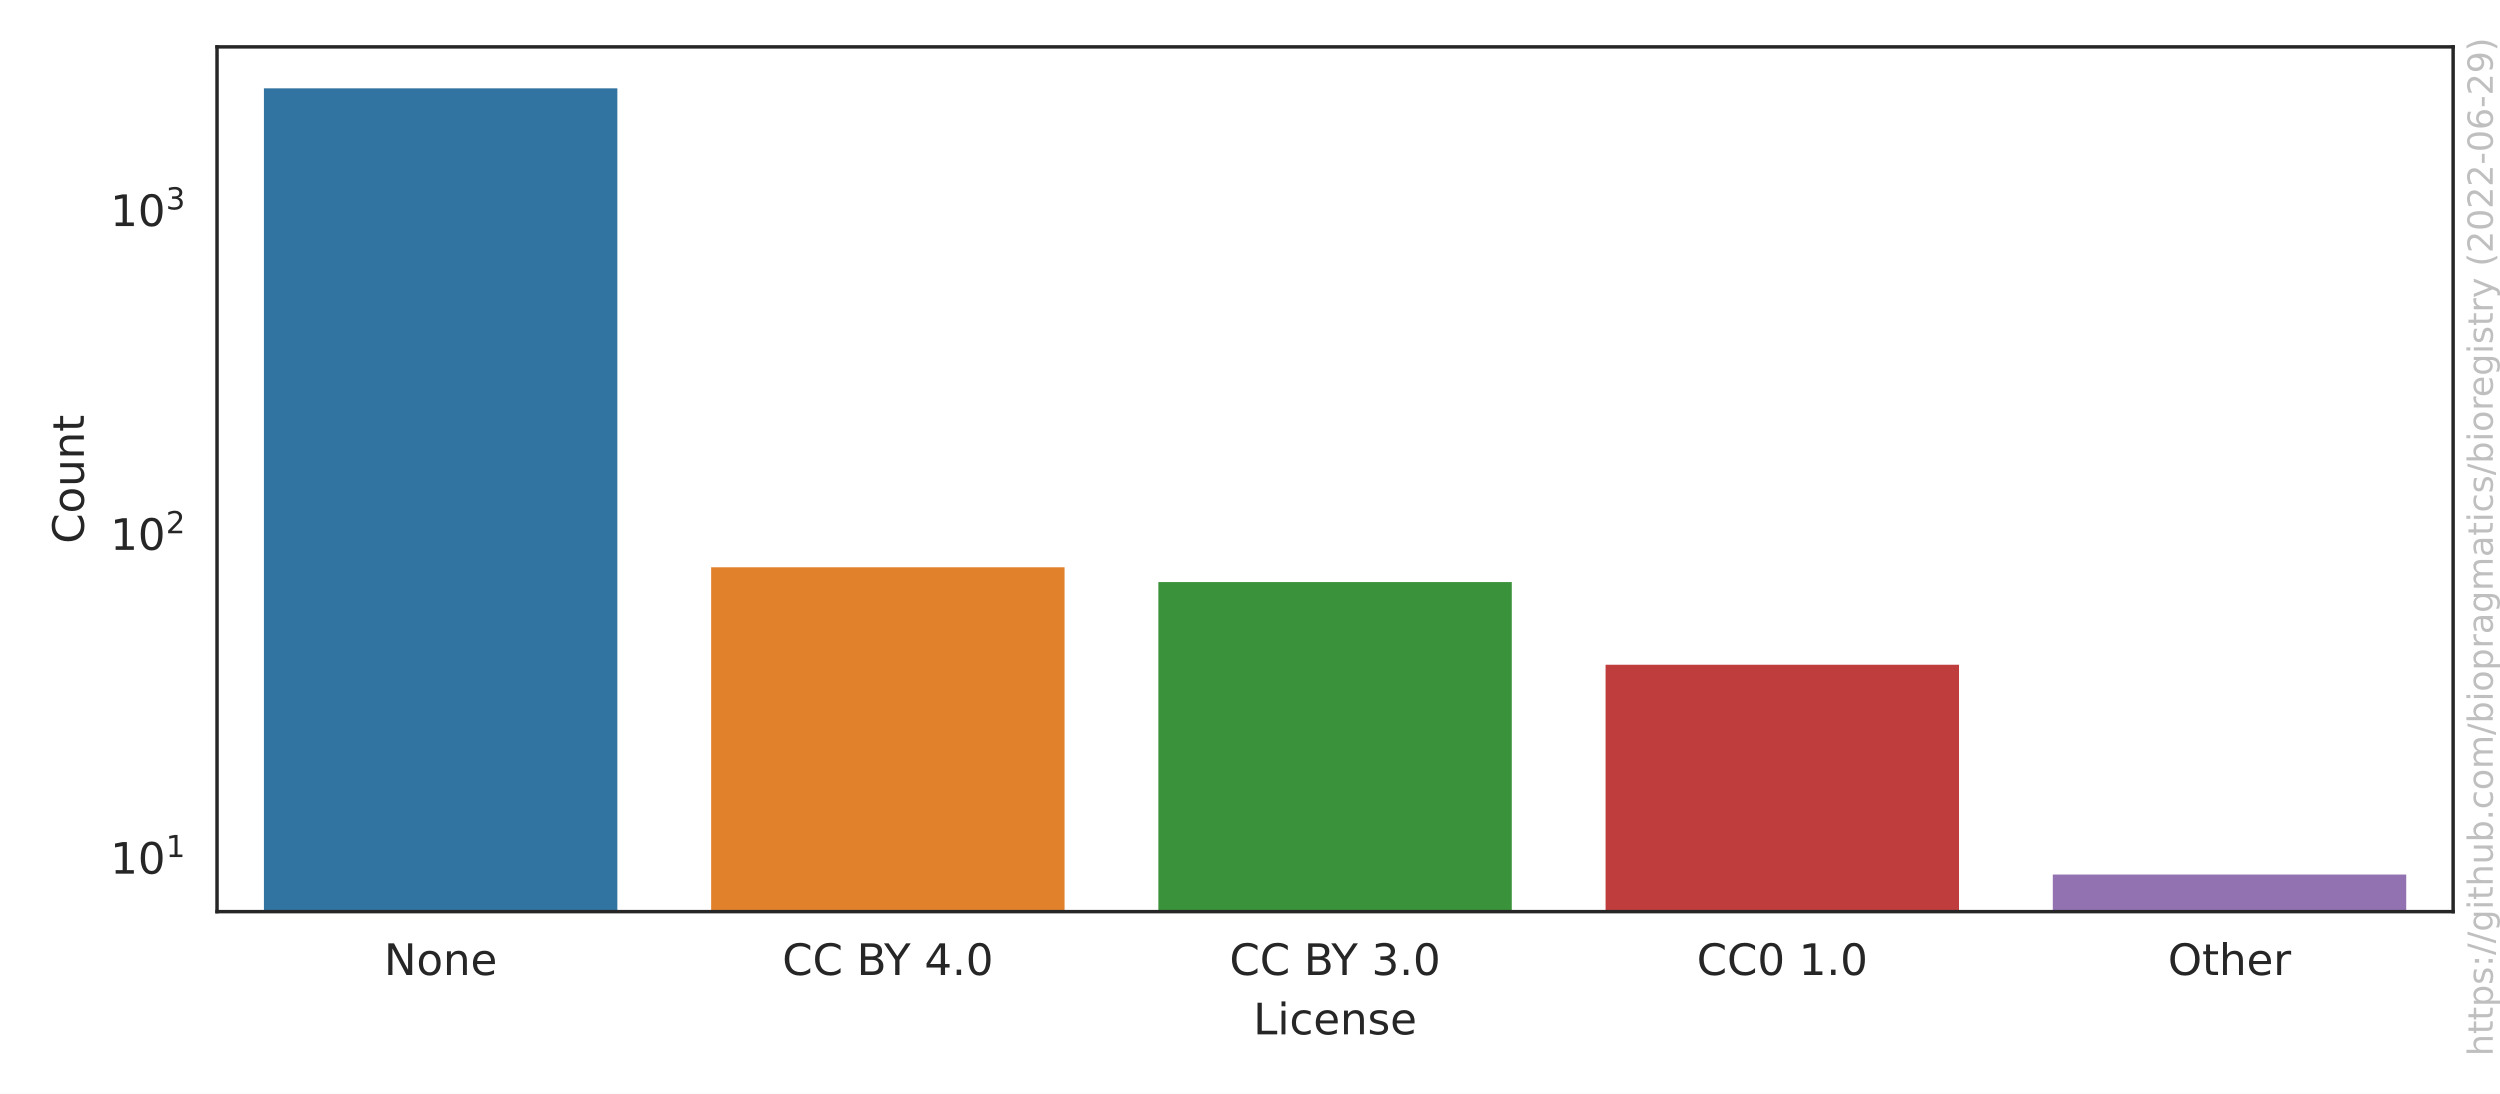
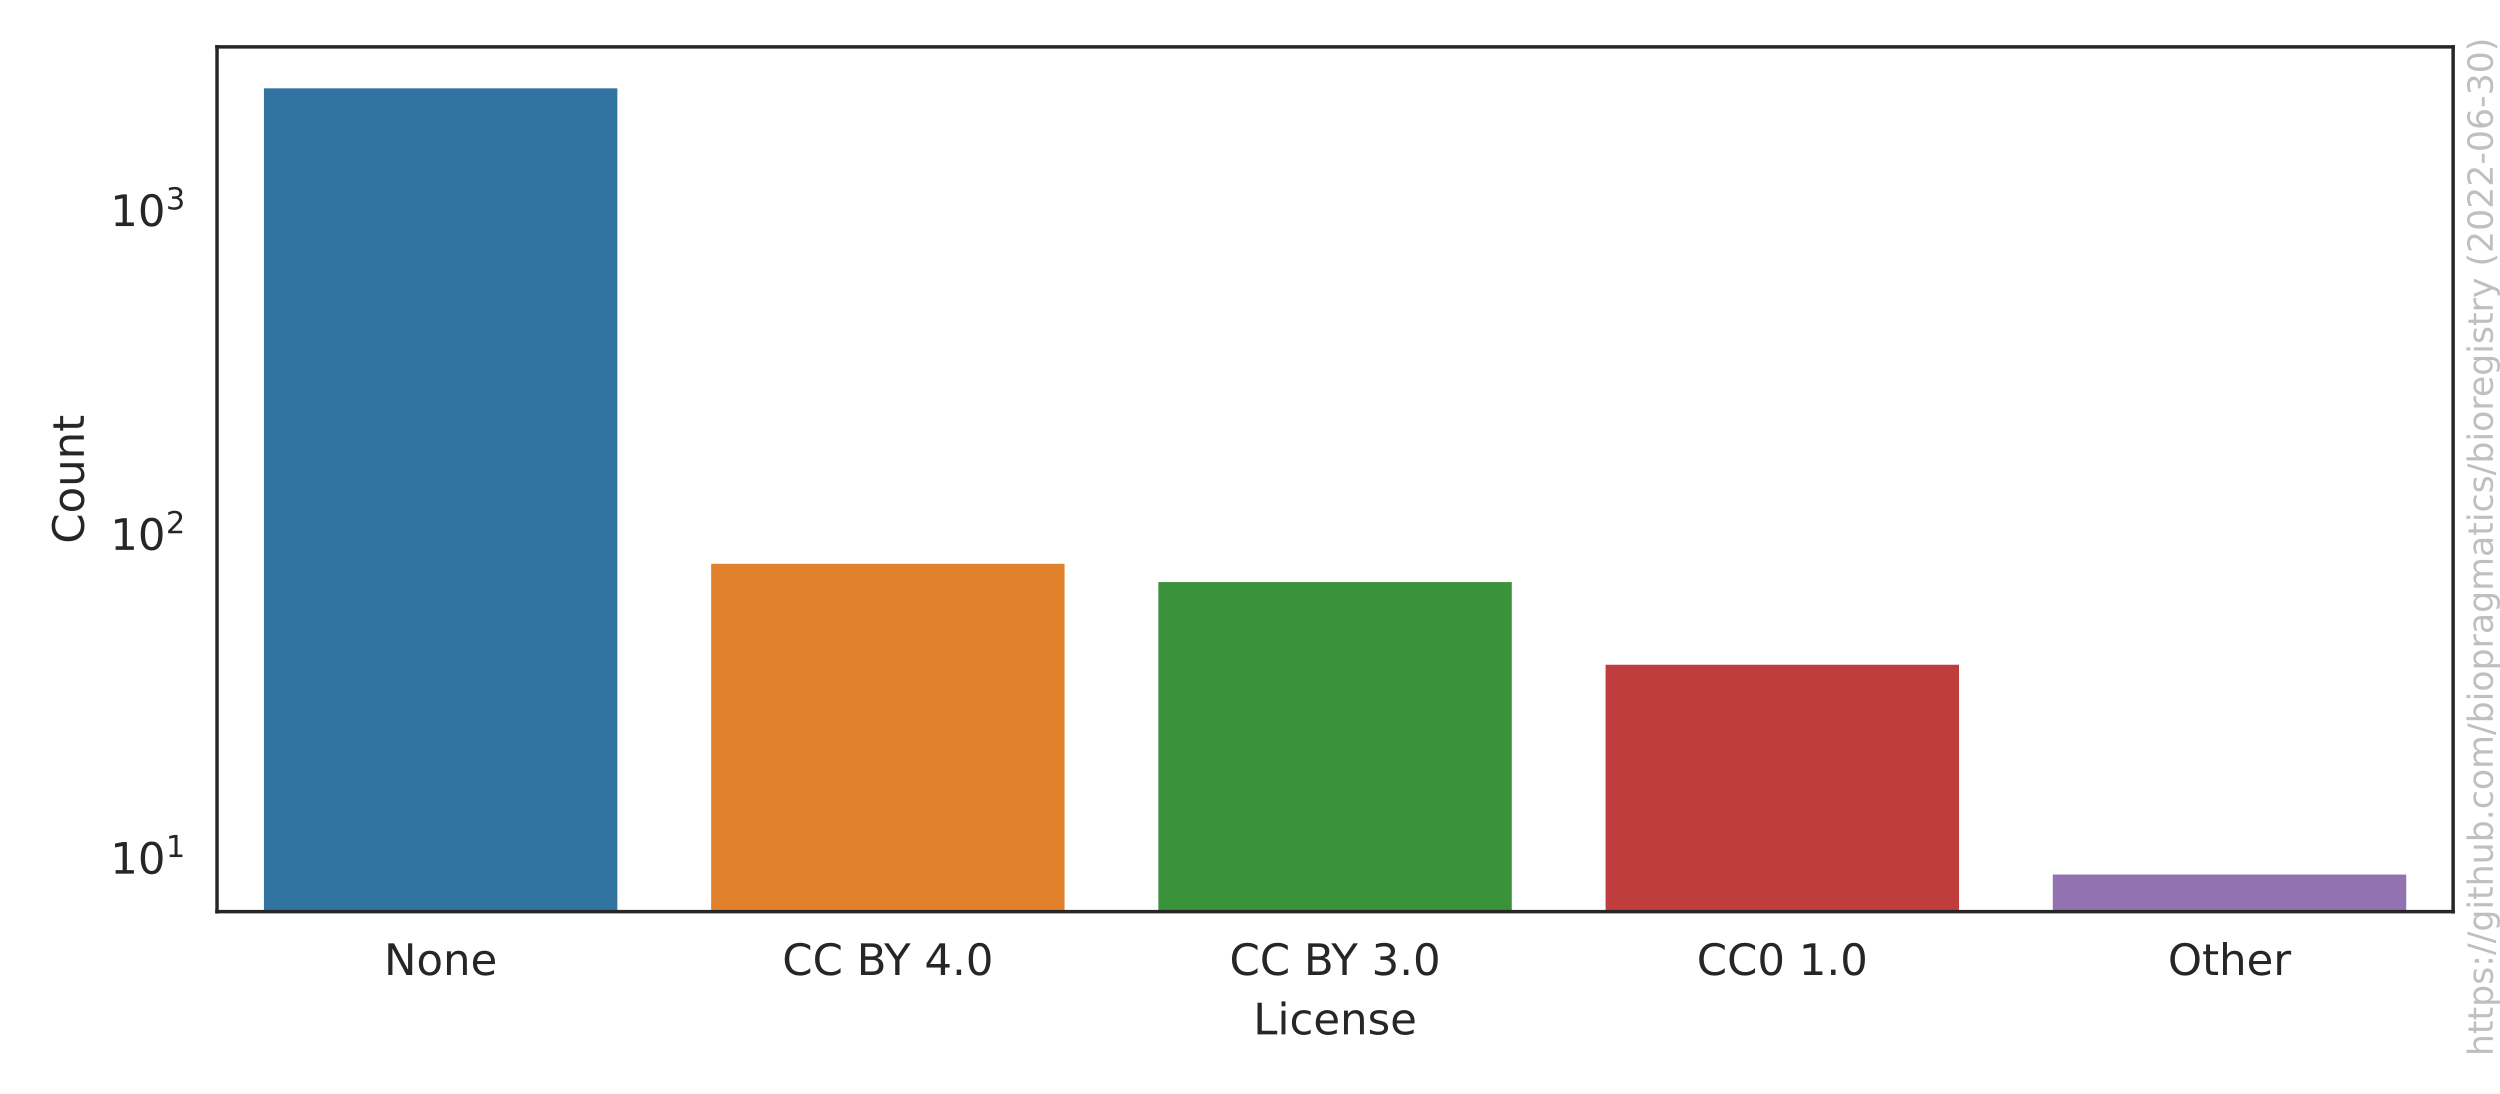
<svg xmlns="http://www.w3.org/2000/svg" xmlns:xlink="http://www.w3.org/1999/xlink" width="576pt" height="252pt" viewBox="0 0 576 252" version="1.1">
  <defs>
    <style type="text/css">*{stroke-linejoin: round; stroke-linecap: butt}</style>
  </defs>
  <g id="figure_1">
    <g id="patch_1">
      <path d="M 0 252  L 576 252  L 576 0  L 0 0  z " style="fill: #ffffff" />
    </g>
    <g id="axes_1">
      <g id="patch_2">
        <path d="M 50.003 210.04  L 565.2 210.04  L 565.2 10.8  L 50.003 10.8  z " style="fill: #ffffff" />
      </g>
      <g id="matplotlib.axis_1">
        <g id="xtick_1">
          <g id="text_1">
            <g style="fill: #262626" transform="translate(88.4771 224.6384)scale(0.1 -0.1)">
              <defs>
                <path id="DejaVuSans-4e" d="M 628 4666  L 1478 4666  L 3547 763  L 3547 4666  L 4159 4666  L 4159 0  L 3309 0  L 1241 3903  L 1241 0  L 628 0  L 628 4666  z " transform="scale(0.015625)" />
                <path id="DejaVuSans-6f" d="M 1959 3097  Q 1497 3097 1228 2736  Q 959 2375 959 1747  Q 959 1119 1226 758  Q 1494 397 1959 397  Q 2419 397 2687 759  Q 2956 1122 2956 1747  Q 2956 2369 2687 2733  Q 2419 3097 1959 3097  z M 1959 3584  Q 2709 3584 3137 3096  Q 3566 2609 3566 1747  Q 3566 888 3137 398  Q 2709 -91 1959 -91  Q 1206 -91 779 398  Q 353 888 353 1747  Q 353 2609 779 3096  Q 1206 3584 1959 3584  z " transform="scale(0.015625)" />
                <path id="DejaVuSans-6e" d="M 3513 2113  L 3513 0  L 2938 0  L 2938 2094  Q 2938 2591 2744 2837  Q 2550 3084 2163 3084  Q 1697 3084 1428 2787  Q 1159 2491 1159 1978  L 1159 0  L 581 0  L 581 3500  L 1159 3500  L 1159 2956  Q 1366 3272 1645 3428  Q 1925 3584 2291 3584  Q 2894 3584 3203 3211  Q 3513 2838 3513 2113  z " transform="scale(0.015625)" />
                <path id="DejaVuSans-65" d="M 3597 1894  L 3597 1613  L 953 1613  Q 991 1019 1311 708  Q 1631 397 2203 397  Q 2534 397 2845 478  Q 3156 559 3463 722  L 3463 178  Q 3153 47 2828 -22  Q 2503 -91 2169 -91  Q 1331 -91 842 396  Q 353 884 353 1716  Q 353 2575 817 3079  Q 1281 3584 2069 3584  Q 2775 3584 3186 3129  Q 3597 2675 3597 1894  z M 3022 2063  Q 3016 2534 2758 2815  Q 2500 3097 2075 3097  Q 1594 3097 1305 2825  Q 1016 2553 972 2059  L 3022 2063  z " transform="scale(0.015625)" />
              </defs>
              <use xlink:href="#DejaVuSans-4e" />
              <use xlink:href="#DejaVuSans-6f" x="74.805" />
              <use xlink:href="#DejaVuSans-6e" x="135.986" />
              <use xlink:href="#DejaVuSans-65" x="199.365" />
            </g>
          </g>
        </g>
        <g id="xtick_2">
          <g id="text_2">
            <g style="fill: #262626" transform="translate(180.24 224.6384)scale(0.1 -0.1)">
              <defs>
                <path id="DejaVuSans-43" d="M 4122 4306  L 4122 3641  Q 3803 3938 3442 4084  Q 3081 4231 2675 4231  Q 1875 4231 1450 3742  Q 1025 3253 1025 2328  Q 1025 1406 1450 917  Q 1875 428 2675 428  Q 3081 428 3442 575  Q 3803 722 4122 1019  L 4122 359  Q 3791 134 3420 21  Q 3050 -91 2638 -91  Q 1578 -91 968 557  Q 359 1206 359 2328  Q 359 3453 968 4101  Q 1578 4750 2638 4750  Q 3056 4750 3426 4639  Q 3797 4528 4122 4306  z " transform="scale(0.015625)" />
                <path id="DejaVuSans-20" transform="scale(0.015625)" />
                <path id="DejaVuSans-42" d="M 1259 2228  L 1259 519  L 2272 519  Q 2781 519 3026 730  Q 3272 941 3272 1375  Q 3272 1813 3026 2020  Q 2781 2228 2272 2228  L 1259 2228  z M 1259 4147  L 1259 2741  L 2194 2741  Q 2656 2741 2882 2914  Q 3109 3088 3109 3444  Q 3109 3797 2882 3972  Q 2656 4147 2194 4147  L 1259 4147  z M 628 4666  L 2241 4666  Q 2963 4666 3353 4366  Q 3744 4066 3744 3513  Q 3744 3084 3544 2831  Q 3344 2578 2956 2516  Q 3422 2416 3680 2098  Q 3938 1781 3938 1306  Q 3938 681 3513 340  Q 3088 0 2303 0  L 628 0  L 628 4666  z " transform="scale(0.015625)" />
                <path id="DejaVuSans-59" d="M -13 4666  L 666 4666  L 1959 2747  L 3244 4666  L 3922 4666  L 2272 2222  L 2272 0  L 1638 0  L 1638 2222  L -13 4666  z " transform="scale(0.015625)" />
                <path id="DejaVuSans-34" d="M 2419 4116  L 825 1625  L 2419 1625  L 2419 4116  z M 2253 4666  L 3047 4666  L 3047 1625  L 3713 1625  L 3713 1100  L 3047 1100  L 3047 0  L 2419 0  L 2419 1100  L 313 1100  L 313 1709  L 2253 4666  z " transform="scale(0.015625)" />
                <path id="DejaVuSans-2e" d="M 684 794  L 1344 794  L 1344 0  L 684 0  L 684 794  z " transform="scale(0.015625)" />
                <path id="DejaVuSans-30" d="M 2034 4250  Q 1547 4250 1301 3770  Q 1056 3291 1056 2328  Q 1056 1369 1301 889  Q 1547 409 2034 409  Q 2525 409 2770 889  Q 3016 1369 3016 2328  Q 3016 3291 2770 3770  Q 2525 4250 2034 4250  z M 2034 4750  Q 2819 4750 3233 4129  Q 3647 3509 3647 2328  Q 3647 1150 3233 529  Q 2819 -91 2034 -91  Q 1250 -91 836 529  Q 422 1150 422 2328  Q 422 3509 836 4129  Q 1250 4750 2034 4750  z " transform="scale(0.015625)" />
              </defs>
              <use xlink:href="#DejaVuSans-43" />
              <use xlink:href="#DejaVuSans-43" x="69.824" />
              <use xlink:href="#DejaVuSans-20" x="139.648" />
              <use xlink:href="#DejaVuSans-42" x="171.436" />
              <use xlink:href="#DejaVuSans-59" x="234.539" />
              <use xlink:href="#DejaVuSans-20" x="295.623" />
              <use xlink:href="#DejaVuSans-34" x="327.41" />
              <use xlink:href="#DejaVuSans-2e" x="391.033" />
              <use xlink:href="#DejaVuSans-30" x="422.82" />
            </g>
          </g>
        </g>
        <g id="xtick_3">
          <g id="text_3">
            <g style="fill: #262626" transform="translate(283.2795 224.6384)scale(0.1 -0.1)">
              <defs>
                <path id="DejaVuSans-33" d="M 2597 2516  Q 3050 2419 3304 2112  Q 3559 1806 3559 1356  Q 3559 666 3084 287  Q 2609 -91 1734 -91  Q 1441 -91 1130 -33  Q 819 25 488 141  L 488 750  Q 750 597 1062 519  Q 1375 441 1716 441  Q 2309 441 2620 675  Q 2931 909 2931 1356  Q 2931 1769 2642 2001  Q 2353 2234 1838 2234  L 1294 2234  L 1294 2753  L 1863 2753  Q 2328 2753 2575 2939  Q 2822 3125 2822 3475  Q 2822 3834 2567 4026  Q 2313 4219 1838 4219  Q 1578 4219 1281 4162  Q 984 4106 628 3988  L 628 4550  Q 988 4650 1302 4700  Q 1616 4750 1894 4750  Q 2613 4750 3031 4423  Q 3450 4097 3450 3541  Q 3450 3153 3228 2886  Q 3006 2619 2597 2516  z " transform="scale(0.015625)" />
              </defs>
              <use xlink:href="#DejaVuSans-43" />
              <use xlink:href="#DejaVuSans-43" x="69.824" />
              <use xlink:href="#DejaVuSans-20" x="139.648" />
              <use xlink:href="#DejaVuSans-42" x="171.436" />
              <use xlink:href="#DejaVuSans-59" x="234.539" />
              <use xlink:href="#DejaVuSans-20" x="295.623" />
              <use xlink:href="#DejaVuSans-33" x="327.41" />
              <use xlink:href="#DejaVuSans-2e" x="391.033" />
              <use xlink:href="#DejaVuSans-30" x="422.82" />
            </g>
          </g>
        </g>
        <g id="xtick_4">
          <g id="text_4">
            <g style="fill: #262626" transform="translate(390.9361 224.6384)scale(0.1 -0.1)">
              <defs>
                <path id="DejaVuSans-31" d="M 794 531  L 1825 531  L 1825 4091  L 703 3866  L 703 4441  L 1819 4666  L 2450 4666  L 2450 531  L 3481 531  L 3481 0  L 794 0  L 794 531  z " transform="scale(0.015625)" />
              </defs>
              <use xlink:href="#DejaVuSans-43" />
              <use xlink:href="#DejaVuSans-43" x="69.824" />
              <use xlink:href="#DejaVuSans-30" x="139.648" />
              <use xlink:href="#DejaVuSans-20" x="203.271" />
              <use xlink:href="#DejaVuSans-31" x="235.059" />
              <use xlink:href="#DejaVuSans-2e" x="298.682" />
              <use xlink:href="#DejaVuSans-30" x="330.469" />
            </g>
          </g>
        </g>
        <g id="xtick_5">
          <g id="text_5">
            <g style="fill: #262626" transform="translate(499.4834 224.6384)scale(0.1 -0.1)">
              <defs>
                <path id="DejaVuSans-4f" d="M 2522 4238  Q 1834 4238 1429 3725  Q 1025 3213 1025 2328  Q 1025 1447 1429 934  Q 1834 422 2522 422  Q 3209 422 3611 934  Q 4013 1447 4013 2328  Q 4013 3213 3611 3725  Q 3209 4238 2522 4238  z M 2522 4750  Q 3503 4750 4090 4092  Q 4678 3434 4678 2328  Q 4678 1225 4090 567  Q 3503 -91 2522 -91  Q 1538 -91 948 565  Q 359 1222 359 2328  Q 359 3434 948 4092  Q 1538 4750 2522 4750  z " transform="scale(0.015625)" />
                <path id="DejaVuSans-74" d="M 1172 4494  L 1172 3500  L 2356 3500  L 2356 3053  L 1172 3053  L 1172 1153  Q 1172 725 1289 603  Q 1406 481 1766 481  L 2356 481  L 2356 0  L 1766 0  Q 1100 0 847 248  Q 594 497 594 1153  L 594 3053  L 172 3053  L 172 3500  L 594 3500  L 594 4494  L 1172 4494  z " transform="scale(0.015625)" />
                <path id="DejaVuSans-68" d="M 3513 2113  L 3513 0  L 2938 0  L 2938 2094  Q 2938 2591 2744 2837  Q 2550 3084 2163 3084  Q 1697 3084 1428 2787  Q 1159 2491 1159 1978  L 1159 0  L 581 0  L 581 4863  L 1159 4863  L 1159 2956  Q 1366 3272 1645 3428  Q 1925 3584 2291 3584  Q 2894 3584 3203 3211  Q 3513 2838 3513 2113  z " transform="scale(0.015625)" />
                <path id="DejaVuSans-72" d="M 2631 2963  Q 2534 3019 2420 3045  Q 2306 3072 2169 3072  Q 1681 3072 1420 2755  Q 1159 2438 1159 1844  L 1159 0  L 581 0  L 581 3500  L 1159 3500  L 1159 2956  Q 1341 3275 1631 3429  Q 1922 3584 2338 3584  Q 2397 3584 2469 3576  Q 2541 3569 2628 3553  L 2631 2963  z " transform="scale(0.015625)" />
              </defs>
              <use xlink:href="#DejaVuSans-4f" />
              <use xlink:href="#DejaVuSans-74" x="78.711" />
              <use xlink:href="#DejaVuSans-68" x="117.92" />
              <use xlink:href="#DejaVuSans-65" x="181.299" />
              <use xlink:href="#DejaVuSans-72" x="242.822" />
            </g>
          </g>
        </g>
        <g id="text_6">
          <g style="fill: #262626" transform="translate(288.7506 238.3166)scale(0.1 -0.1)">
            <defs>
              <path id="DejaVuSans-4c" d="M 628 4666  L 1259 4666  L 1259 531  L 3531 531  L 3531 0  L 628 0  L 628 4666  z " transform="scale(0.015625)" />
              <path id="DejaVuSans-69" d="M 603 3500  L 1178 3500  L 1178 0  L 603 0  L 603 3500  z M 603 4863  L 1178 4863  L 1178 4134  L 603 4134  L 603 4863  z " transform="scale(0.015625)" />
              <path id="DejaVuSans-63" d="M 3122 3366  L 3122 2828  Q 2878 2963 2633 3030  Q 2388 3097 2138 3097  Q 1578 3097 1268 2742  Q 959 2388 959 1747  Q 959 1106 1268 751  Q 1578 397 2138 397  Q 2388 397 2633 464  Q 2878 531 3122 666  L 3122 134  Q 2881 22 2623 -34  Q 2366 -91 2075 -91  Q 1284 -91 818 406  Q 353 903 353 1747  Q 353 2603 823 3093  Q 1294 3584 2113 3584  Q 2378 3584 2631 3529  Q 2884 3475 3122 3366  z " transform="scale(0.015625)" />
              <path id="DejaVuSans-73" d="M 2834 3397  L 2834 2853  Q 2591 2978 2328 3040  Q 2066 3103 1784 3103  Q 1356 3103 1142 2972  Q 928 2841 928 2578  Q 928 2378 1081 2264  Q 1234 2150 1697 2047  L 1894 2003  Q 2506 1872 2764 1633  Q 3022 1394 3022 966  Q 3022 478 2636 193  Q 2250 -91 1575 -91  Q 1294 -91 989 -36  Q 684 19 347 128  L 347 722  Q 666 556 975 473  Q 1284 391 1588 391  Q 1994 391 2212 530  Q 2431 669 2431 922  Q 2431 1156 2273 1281  Q 2116 1406 1581 1522  L 1381 1569  Q 847 1681 609 1914  Q 372 2147 372 2553  Q 372 3047 722 3315  Q 1072 3584 1716 3584  Q 2034 3584 2315 3537  Q 2597 3491 2834 3397  z " transform="scale(0.015625)" />
            </defs>
            <use xlink:href="#DejaVuSans-4c" />
            <use xlink:href="#DejaVuSans-69" x="55.713" />
            <use xlink:href="#DejaVuSans-63" x="83.496" />
            <use xlink:href="#DejaVuSans-65" x="138.477" />
            <use xlink:href="#DejaVuSans-6e" x="200" />
            <use xlink:href="#DejaVuSans-73" x="263.379" />
            <use xlink:href="#DejaVuSans-65" x="315.479" />
          </g>
        </g>
      </g>
      <g id="matplotlib.axis_2">
        <g id="ytick_1">
          <g id="text_7">
            <g style="fill: #262626" transform="translate(25.40269 201.3691)scale(0.1 -0.1)">
              <use xlink:href="#DejaVuSans-31" transform="translate(0 0.684375)" />
              <use xlink:href="#DejaVuSans-30" transform="translate(63.62305 0.684375)" />
              <use xlink:href="#DejaVuSans-31" transform="translate(128.2031 38.96563)scale(0.7)" />
            </g>
          </g>
        </g>
        <g id="ytick_2">
          <g id="text_8">
            <g style="fill: #262626" transform="translate(25.40269 126.7628)scale(0.1 -0.1)">
              <defs>
                <path id="DejaVuSans-32" d="M 1228 531  L 3431 531  L 3431 0  L 469 0  L 469 531  Q 828 903 1448 1529  Q 2069 2156 2228 2338  Q 2531 2678 2651 2914  Q 2772 3150 2772 3378  Q 2772 3750 2511 3984  Q 2250 4219 1831 4219  Q 1534 4219 1204 4116  Q 875 4013 500 3803  L 500 4441  Q 881 4594 1212 4672  Q 1544 4750 1819 4750  Q 2544 4750 2975 4387  Q 3406 4025 3406 3419  Q 3406 3131 3298 2873  Q 3191 2616 2906 2266  Q 2828 2175 2409 1742  Q 1991 1309 1228 531  z " transform="scale(0.015625)" />
              </defs>
              <use xlink:href="#DejaVuSans-31" transform="translate(0 0.765625)" />
              <use xlink:href="#DejaVuSans-30" transform="translate(63.62305 0.765625)" />
              <use xlink:href="#DejaVuSans-32" transform="translate(128.2031 39.04688)scale(0.7)" />
            </g>
          </g>
        </g>
        <g id="ytick_3">
          <g id="text_9">
            <g style="fill: #262626" transform="translate(25.40269 52.15646)scale(0.1 -0.1)">
              <use xlink:href="#DejaVuSans-31" transform="translate(0 0.765625)" />
              <use xlink:href="#DejaVuSans-30" transform="translate(63.62305 0.765625)" />
              <use xlink:href="#DejaVuSans-33" transform="translate(128.2031 39.04688)scale(0.7)" />
            </g>
          </g>
        </g>
        <g id="ytick_4" />
        <g id="ytick_5" />
        <g id="ytick_6" />
        <g id="ytick_7" />
        <g id="ytick_8" />
        <g id="ytick_9" />
        <g id="ytick_10" />
        <g id="ytick_11" />
        <g id="ytick_12" />
        <g id="ytick_13" />
        <g id="ytick_14" />
        <g id="ytick_15" />
        <g id="ytick_16" />
        <g id="ytick_17" />
        <g id="ytick_18" />
        <g id="ytick_19" />
        <g id="ytick_20" />
        <g id="ytick_21" />
        <g id="ytick_22" />
        <g id="ytick_23" />
        <g id="ytick_24" />
        <g id="text_10">
          <g style="fill: #262626" transform="translate(19.323 125.2684)rotate(-90)scale(0.1 -0.1)">
            <defs>
              <path id="DejaVuSans-75" d="M 544 1381  L 544 3500  L 1119 3500  L 1119 1403  Q 1119 906 1312 657  Q 1506 409 1894 409  Q 2359 409 2629 706  Q 2900 1003 2900 1516  L 2900 3500  L 3475 3500  L 3475 0  L 2900 0  L 2900 538  Q 2691 219 2414 64  Q 2138 -91 1772 -91  Q 1169 -91 856 284  Q 544 659 544 1381  z M 1991 3584  L 1991 3584  z " transform="scale(0.015625)" />
            </defs>
            <use xlink:href="#DejaVuSans-43" />
            <use xlink:href="#DejaVuSans-6f" x="69.824" />
            <use xlink:href="#DejaVuSans-75" x="131.006" />
            <use xlink:href="#DejaVuSans-6e" x="194.385" />
            <use xlink:href="#DejaVuSans-74" x="257.764" />
          </g>
        </g>
      </g>
      <g id="patch_3">
        <path d="M 60.307 74878.475  L 142.738 74878.475  L 142.738 19.856  L 60.307 19.856  z " clip-path="url(#p89d8e77453)" style="fill: #3274a1; stroke: #ffffff; stroke-linejoin: miter" />
      </g>
      <g id="patch_4">
-         <path d="M 163.346 74878.475  L 245.778 74878.475  L 245.778 130.194  L 163.346 130.194  z " clip-path="url(#p89d8e77453)" style="fill: #e1812c; stroke: #ffffff; stroke-linejoin: miter" />
+         <path d="M 163.346 74878.475  L 245.778 74878.475  L 245.778 129.394  L 163.346 129.394  z " clip-path="url(#p89d8e77453)" style="fill: #e1812c; stroke: #ffffff; stroke-linejoin: miter" />
      </g>
      <g id="patch_5">
        <path d="M 266.386 74878.475  L 348.817 74878.475  L 348.817 133.607  L 266.386 133.607  z " clip-path="url(#p89d8e77453)" style="fill: #3a923a; stroke: #ffffff; stroke-linejoin: miter" />
      </g>
      <g id="patch_6">
        <path d="M 369.425 74878.475  L 451.857 74878.475  L 451.857 152.652  L 369.425 152.652  z " clip-path="url(#p89d8e77453)" style="fill: #c03d3e; stroke: #ffffff; stroke-linejoin: miter" />
      </g>
      <g id="patch_7">
        <path d="M 472.464 74878.475  L 554.896 74878.475  L 554.896 200.984  L 472.464 200.984  z " clip-path="url(#p89d8e77453)" style="fill: #9372b2; stroke: #ffffff; stroke-linejoin: miter" />
      </g>
      <g id="patch_8">
        <path d="M 50.003 210.04  L 50.003 10.8  " style="fill: none; stroke: #262626; stroke-width: 0.8; stroke-linejoin: miter; stroke-linecap: square" />
      </g>
      <g id="patch_9">
        <path d="M 565.2 210.04  L 565.2 10.8  " style="fill: none; stroke: #262626; stroke-width: 0.8; stroke-linejoin: miter; stroke-linecap: square" />
      </g>
      <g id="patch_10">
        <path d="M 50.003 210.04  L 565.2 210.04  " style="fill: none; stroke: #262626; stroke-width: 0.8; stroke-linejoin: miter; stroke-linecap: square" />
      </g>
      <g id="patch_11">
        <path d="M 50.003 10.8  L 565.2 10.8  " style="fill: none; stroke: #262626; stroke-width: 0.8; stroke-linejoin: miter; stroke-linecap: square" />
      </g>
    </g>
    <g id="text_11">
      <g style="fill: #808080; opacity: 0.5" transform="translate(574.3362 243.3237)rotate(-90)scale(0.08 -0.08)">
        <defs>
          <path id="DejaVuSans-70" d="M 1159 525  L 1159 -1331  L 581 -1331  L 581 3500  L 1159 3500  L 1159 2969  Q 1341 3281 1617 3432  Q 1894 3584 2278 3584  Q 2916 3584 3314 3078  Q 3713 2572 3713 1747  Q 3713 922 3314 415  Q 2916 -91 2278 -91  Q 1894 -91 1617 61  Q 1341 213 1159 525  z M 3116 1747  Q 3116 2381 2855 2742  Q 2594 3103 2138 3103  Q 1681 3103 1420 2742  Q 1159 2381 1159 1747  Q 1159 1113 1420 752  Q 1681 391 2138 391  Q 2594 391 2855 752  Q 3116 1113 3116 1747  z " transform="scale(0.015625)" />
          <path id="DejaVuSans-3a" d="M 750 794  L 1409 794  L 1409 0  L 750 0  L 750 794  z M 750 3309  L 1409 3309  L 1409 2516  L 750 2516  L 750 3309  z " transform="scale(0.015625)" />
          <path id="DejaVuSans-2f" d="M 1625 4666  L 2156 4666  L 531 -594  L 0 -594  L 1625 4666  z " transform="scale(0.015625)" />
          <path id="DejaVuSans-67" d="M 2906 1791  Q 2906 2416 2648 2759  Q 2391 3103 1925 3103  Q 1463 3103 1205 2759  Q 947 2416 947 1791  Q 947 1169 1205 825  Q 1463 481 1925 481  Q 2391 481 2648 825  Q 2906 1169 2906 1791  z M 3481 434  Q 3481 -459 3084 -895  Q 2688 -1331 1869 -1331  Q 1566 -1331 1297 -1286  Q 1028 -1241 775 -1147  L 775 -588  Q 1028 -725 1275 -790  Q 1522 -856 1778 -856  Q 2344 -856 2625 -561  Q 2906 -266 2906 331  L 2906 616  Q 2728 306 2450 153  Q 2172 0 1784 0  Q 1141 0 747 490  Q 353 981 353 1791  Q 353 2603 747 3093  Q 1141 3584 1784 3584  Q 2172 3584 2450 3431  Q 2728 3278 2906 2969  L 2906 3500  L 3481 3500  L 3481 434  z " transform="scale(0.015625)" />
          <path id="DejaVuSans-62" d="M 3116 1747  Q 3116 2381 2855 2742  Q 2594 3103 2138 3103  Q 1681 3103 1420 2742  Q 1159 2381 1159 1747  Q 1159 1113 1420 752  Q 1681 391 2138 391  Q 2594 391 2855 752  Q 3116 1113 3116 1747  z M 1159 2969  Q 1341 3281 1617 3432  Q 1894 3584 2278 3584  Q 2916 3584 3314 3078  Q 3713 2572 3713 1747  Q 3713 922 3314 415  Q 2916 -91 2278 -91  Q 1894 -91 1617 61  Q 1341 213 1159 525  L 1159 0  L 581 0  L 581 4863  L 1159 4863  L 1159 2969  z " transform="scale(0.015625)" />
          <path id="DejaVuSans-6d" d="M 3328 2828  Q 3544 3216 3844 3400  Q 4144 3584 4550 3584  Q 5097 3584 5394 3201  Q 5691 2819 5691 2113  L 5691 0  L 5113 0  L 5113 2094  Q 5113 2597 4934 2840  Q 4756 3084 4391 3084  Q 3944 3084 3684 2787  Q 3425 2491 3425 1978  L 3425 0  L 2847 0  L 2847 2094  Q 2847 2600 2669 2842  Q 2491 3084 2119 3084  Q 1678 3084 1418 2786  Q 1159 2488 1159 1978  L 1159 0  L 581 0  L 581 3500  L 1159 3500  L 1159 2956  Q 1356 3278 1631 3431  Q 1906 3584 2284 3584  Q 2666 3584 2933 3390  Q 3200 3197 3328 2828  z " transform="scale(0.015625)" />
          <path id="DejaVuSans-61" d="M 2194 1759  Q 1497 1759 1228 1600  Q 959 1441 959 1056  Q 959 750 1161 570  Q 1363 391 1709 391  Q 2188 391 2477 730  Q 2766 1069 2766 1631  L 2766 1759  L 2194 1759  z M 3341 1997  L 3341 0  L 2766 0  L 2766 531  Q 2569 213 2275 61  Q 1981 -91 1556 -91  Q 1019 -91 701 211  Q 384 513 384 1019  Q 384 1609 779 1909  Q 1175 2209 1959 2209  L 2766 2209  L 2766 2266  Q 2766 2663 2505 2880  Q 2244 3097 1772 3097  Q 1472 3097 1187 3025  Q 903 2953 641 2809  L 641 3341  Q 956 3463 1253 3523  Q 1550 3584 1831 3584  Q 2591 3584 2966 3190  Q 3341 2797 3341 1997  z " transform="scale(0.015625)" />
          <path id="DejaVuSans-79" d="M 2059 -325  Q 1816 -950 1584 -1140  Q 1353 -1331 966 -1331  L 506 -1331  L 506 -850  L 844 -850  Q 1081 -850 1212 -737  Q 1344 -625 1503 -206  L 1606 56  L 191 3500  L 800 3500  L 1894 763  L 2988 3500  L 3597 3500  L 2059 -325  z " transform="scale(0.015625)" />
          <path id="DejaVuSans-28" d="M 1984 4856  Q 1566 4138 1362 3434  Q 1159 2731 1159 2009  Q 1159 1288 1364 580  Q 1569 -128 1984 -844  L 1484 -844  Q 1016 -109 783 600  Q 550 1309 550 2009  Q 550 2706 781 3412  Q 1013 4119 1484 4856  L 1984 4856  z " transform="scale(0.015625)" />
          <path id="DejaVuSans-2d" d="M 313 2009  L 1997 2009  L 1997 1497  L 313 1497  L 313 2009  z " transform="scale(0.015625)" />
          <path id="DejaVuSans-36" d="M 2113 2584  Q 1688 2584 1439 2293  Q 1191 2003 1191 1497  Q 1191 994 1439 701  Q 1688 409 2113 409  Q 2538 409 2786 701  Q 3034 994 3034 1497  Q 3034 2003 2786 2293  Q 2538 2584 2113 2584  z M 3366 4563  L 3366 3988  Q 3128 4100 2886 4159  Q 2644 4219 2406 4219  Q 1781 4219 1451 3797  Q 1122 3375 1075 2522  Q 1259 2794 1537 2939  Q 1816 3084 2150 3084  Q 2853 3084 3261 2657  Q 3669 2231 3669 1497  Q 3669 778 3244 343  Q 2819 -91 2113 -91  Q 1303 -91 875 529  Q 447 1150 447 2328  Q 447 3434 972 4092  Q 1497 4750 2381 4750  Q 2619 4750 2861 4703  Q 3103 4656 3366 4563  z " transform="scale(0.015625)" />
-           <path id="DejaVuSans-39" d="M 703 97  L 703 672  Q 941 559 1184 500  Q 1428 441 1663 441  Q 2288 441 2617 861  Q 2947 1281 2994 2138  Q 2813 1869 2534 1725  Q 2256 1581 1919 1581  Q 1219 1581 811 2004  Q 403 2428 403 3163  Q 403 3881 828 4315  Q 1253 4750 1959 4750  Q 2769 4750 3195 4129  Q 3622 3509 3622 2328  Q 3622 1225 3098 567  Q 2575 -91 1691 -91  Q 1453 -91 1209 -44  Q 966 3 703 97  z M 1959 2075  Q 2384 2075 2632 2365  Q 2881 2656 2881 3163  Q 2881 3666 2632 3958  Q 2384 4250 1959 4250  Q 1534 4250 1286 3958  Q 1038 3666 1038 3163  Q 1038 2656 1286 2365  Q 1534 2075 1959 2075  z " transform="scale(0.015625)" />
          <path id="DejaVuSans-29" d="M 513 4856  L 1013 4856  Q 1481 4119 1714 3412  Q 1947 2706 1947 2009  Q 1947 1309 1714 600  Q 1481 -109 1013 -844  L 513 -844  Q 928 -128 1133 580  Q 1338 1288 1338 2009  Q 1338 2731 1133 3434  Q 928 4138 513 4856  z " transform="scale(0.015625)" />
        </defs>
        <use xlink:href="#DejaVuSans-68" />
        <use xlink:href="#DejaVuSans-74" x="63.379" />
        <use xlink:href="#DejaVuSans-74" x="102.588" />
        <use xlink:href="#DejaVuSans-70" x="141.797" />
        <use xlink:href="#DejaVuSans-73" x="205.273" />
        <use xlink:href="#DejaVuSans-3a" x="257.373" />
        <use xlink:href="#DejaVuSans-2f" x="291.064" />
        <use xlink:href="#DejaVuSans-2f" x="324.756" />
        <use xlink:href="#DejaVuSans-67" x="358.447" />
        <use xlink:href="#DejaVuSans-69" x="421.924" />
        <use xlink:href="#DejaVuSans-74" x="449.707" />
        <use xlink:href="#DejaVuSans-68" x="488.916" />
        <use xlink:href="#DejaVuSans-75" x="552.295" />
        <use xlink:href="#DejaVuSans-62" x="615.674" />
        <use xlink:href="#DejaVuSans-2e" x="679.15" />
        <use xlink:href="#DejaVuSans-63" x="710.938" />
        <use xlink:href="#DejaVuSans-6f" x="765.918" />
        <use xlink:href="#DejaVuSans-6d" x="827.1" />
        <use xlink:href="#DejaVuSans-2f" x="924.512" />
        <use xlink:href="#DejaVuSans-62" x="958.203" />
        <use xlink:href="#DejaVuSans-69" x="1021.68" />
        <use xlink:href="#DejaVuSans-6f" x="1049.463" />
        <use xlink:href="#DejaVuSans-70" x="1110.645" />
        <use xlink:href="#DejaVuSans-72" x="1174.121" />
        <use xlink:href="#DejaVuSans-61" x="1215.234" />
        <use xlink:href="#DejaVuSans-67" x="1276.514" />
        <use xlink:href="#DejaVuSans-6d" x="1339.99" />
        <use xlink:href="#DejaVuSans-61" x="1437.402" />
        <use xlink:href="#DejaVuSans-74" x="1498.682" />
        <use xlink:href="#DejaVuSans-69" x="1537.891" />
        <use xlink:href="#DejaVuSans-63" x="1565.674" />
        <use xlink:href="#DejaVuSans-73" x="1620.654" />
        <use xlink:href="#DejaVuSans-2f" x="1672.754" />
        <use xlink:href="#DejaVuSans-62" x="1706.445" />
        <use xlink:href="#DejaVuSans-69" x="1769.922" />
        <use xlink:href="#DejaVuSans-6f" x="1797.705" />
        <use xlink:href="#DejaVuSans-72" x="1858.887" />
        <use xlink:href="#DejaVuSans-65" x="1897.75" />
        <use xlink:href="#DejaVuSans-67" x="1959.273" />
        <use xlink:href="#DejaVuSans-69" x="2022.75" />
        <use xlink:href="#DejaVuSans-73" x="2050.533" />
        <use xlink:href="#DejaVuSans-74" x="2102.633" />
        <use xlink:href="#DejaVuSans-72" x="2141.842" />
        <use xlink:href="#DejaVuSans-79" x="2182.955" />
        <use xlink:href="#DejaVuSans-20" x="2242.135" />
        <use xlink:href="#DejaVuSans-28" x="2273.922" />
        <use xlink:href="#DejaVuSans-32" x="2312.936" />
        <use xlink:href="#DejaVuSans-30" x="2376.559" />
        <use xlink:href="#DejaVuSans-32" x="2440.182" />
        <use xlink:href="#DejaVuSans-32" x="2503.805" />
        <use xlink:href="#DejaVuSans-2d" x="2567.428" />
        <use xlink:href="#DejaVuSans-30" x="2603.512" />
        <use xlink:href="#DejaVuSans-36" x="2667.135" />
        <use xlink:href="#DejaVuSans-2d" x="2730.758" />
-         <use xlink:href="#DejaVuSans-32" x="2766.842" />
-         <use xlink:href="#DejaVuSans-39" x="2830.465" />
+         <use xlink:href="#DejaVuSans-33" x="2766.842" />
+         <use xlink:href="#DejaVuSans-30" x="2830.465" />
        <use xlink:href="#DejaVuSans-29" x="2894.088" />
      </g>
    </g>
  </g>
  <defs>
    <clipPath id="p89d8e77453">
      <rect x="50.003" y="10.8" width="515.197" height="199.24" />
    </clipPath>
  </defs>
</svg>
